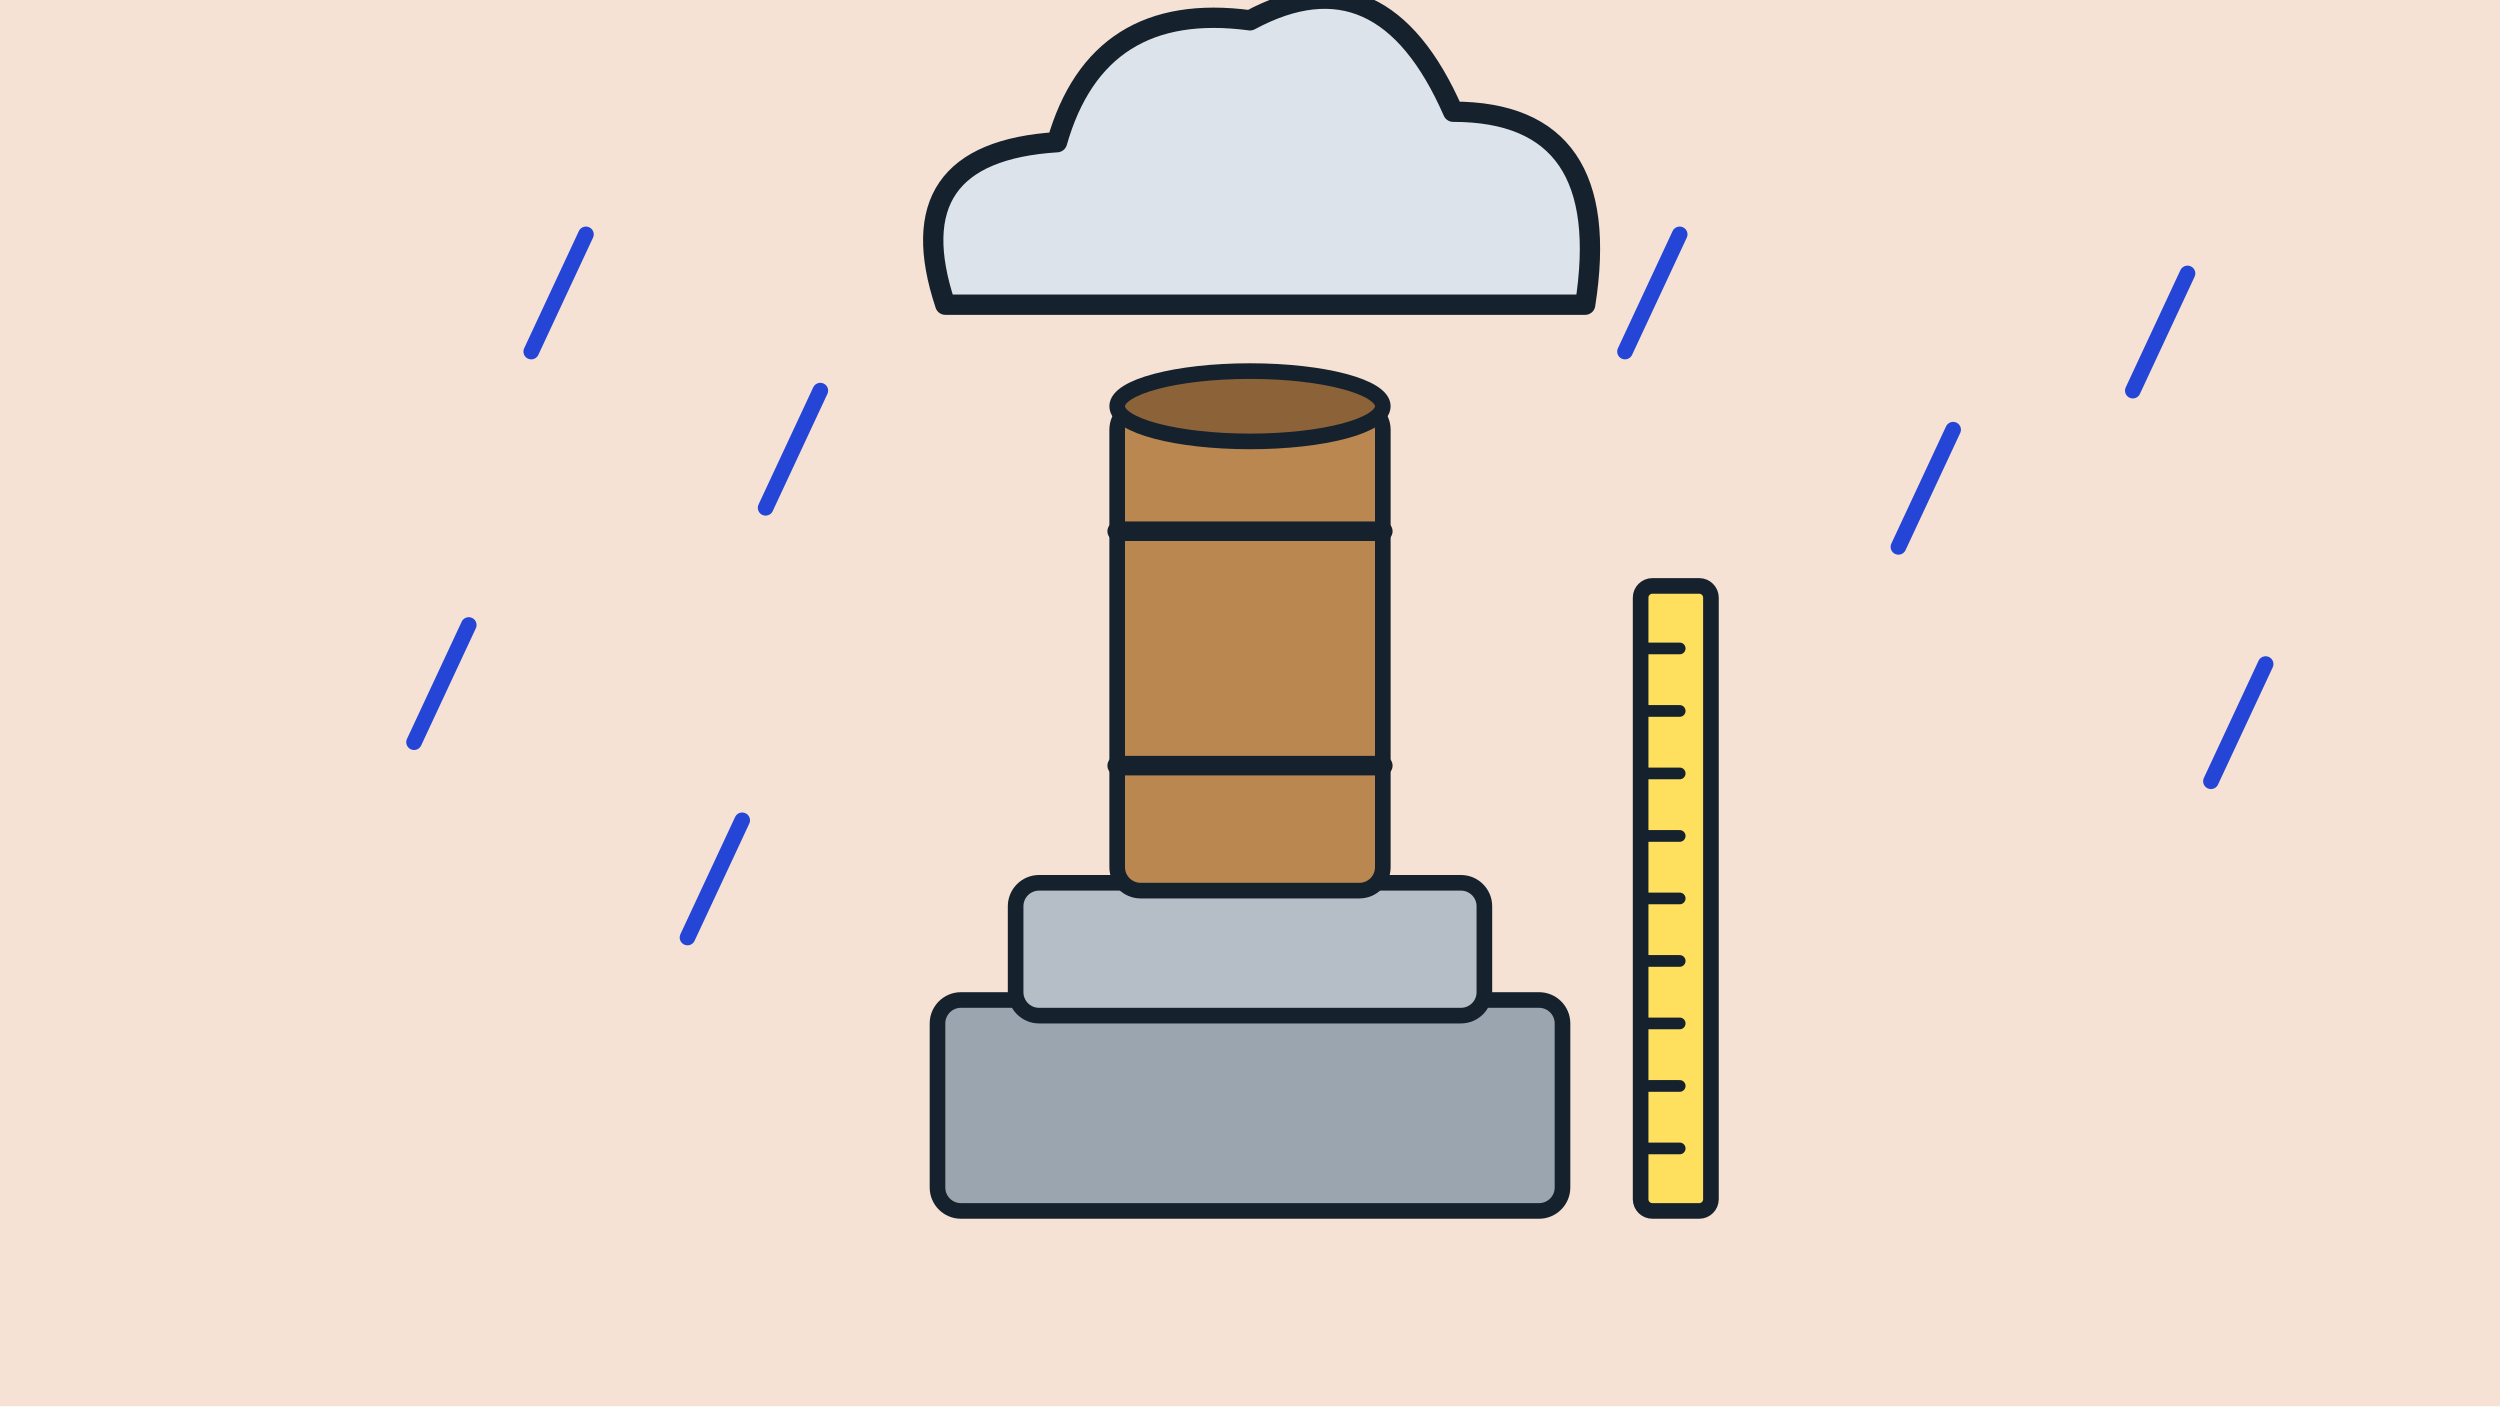
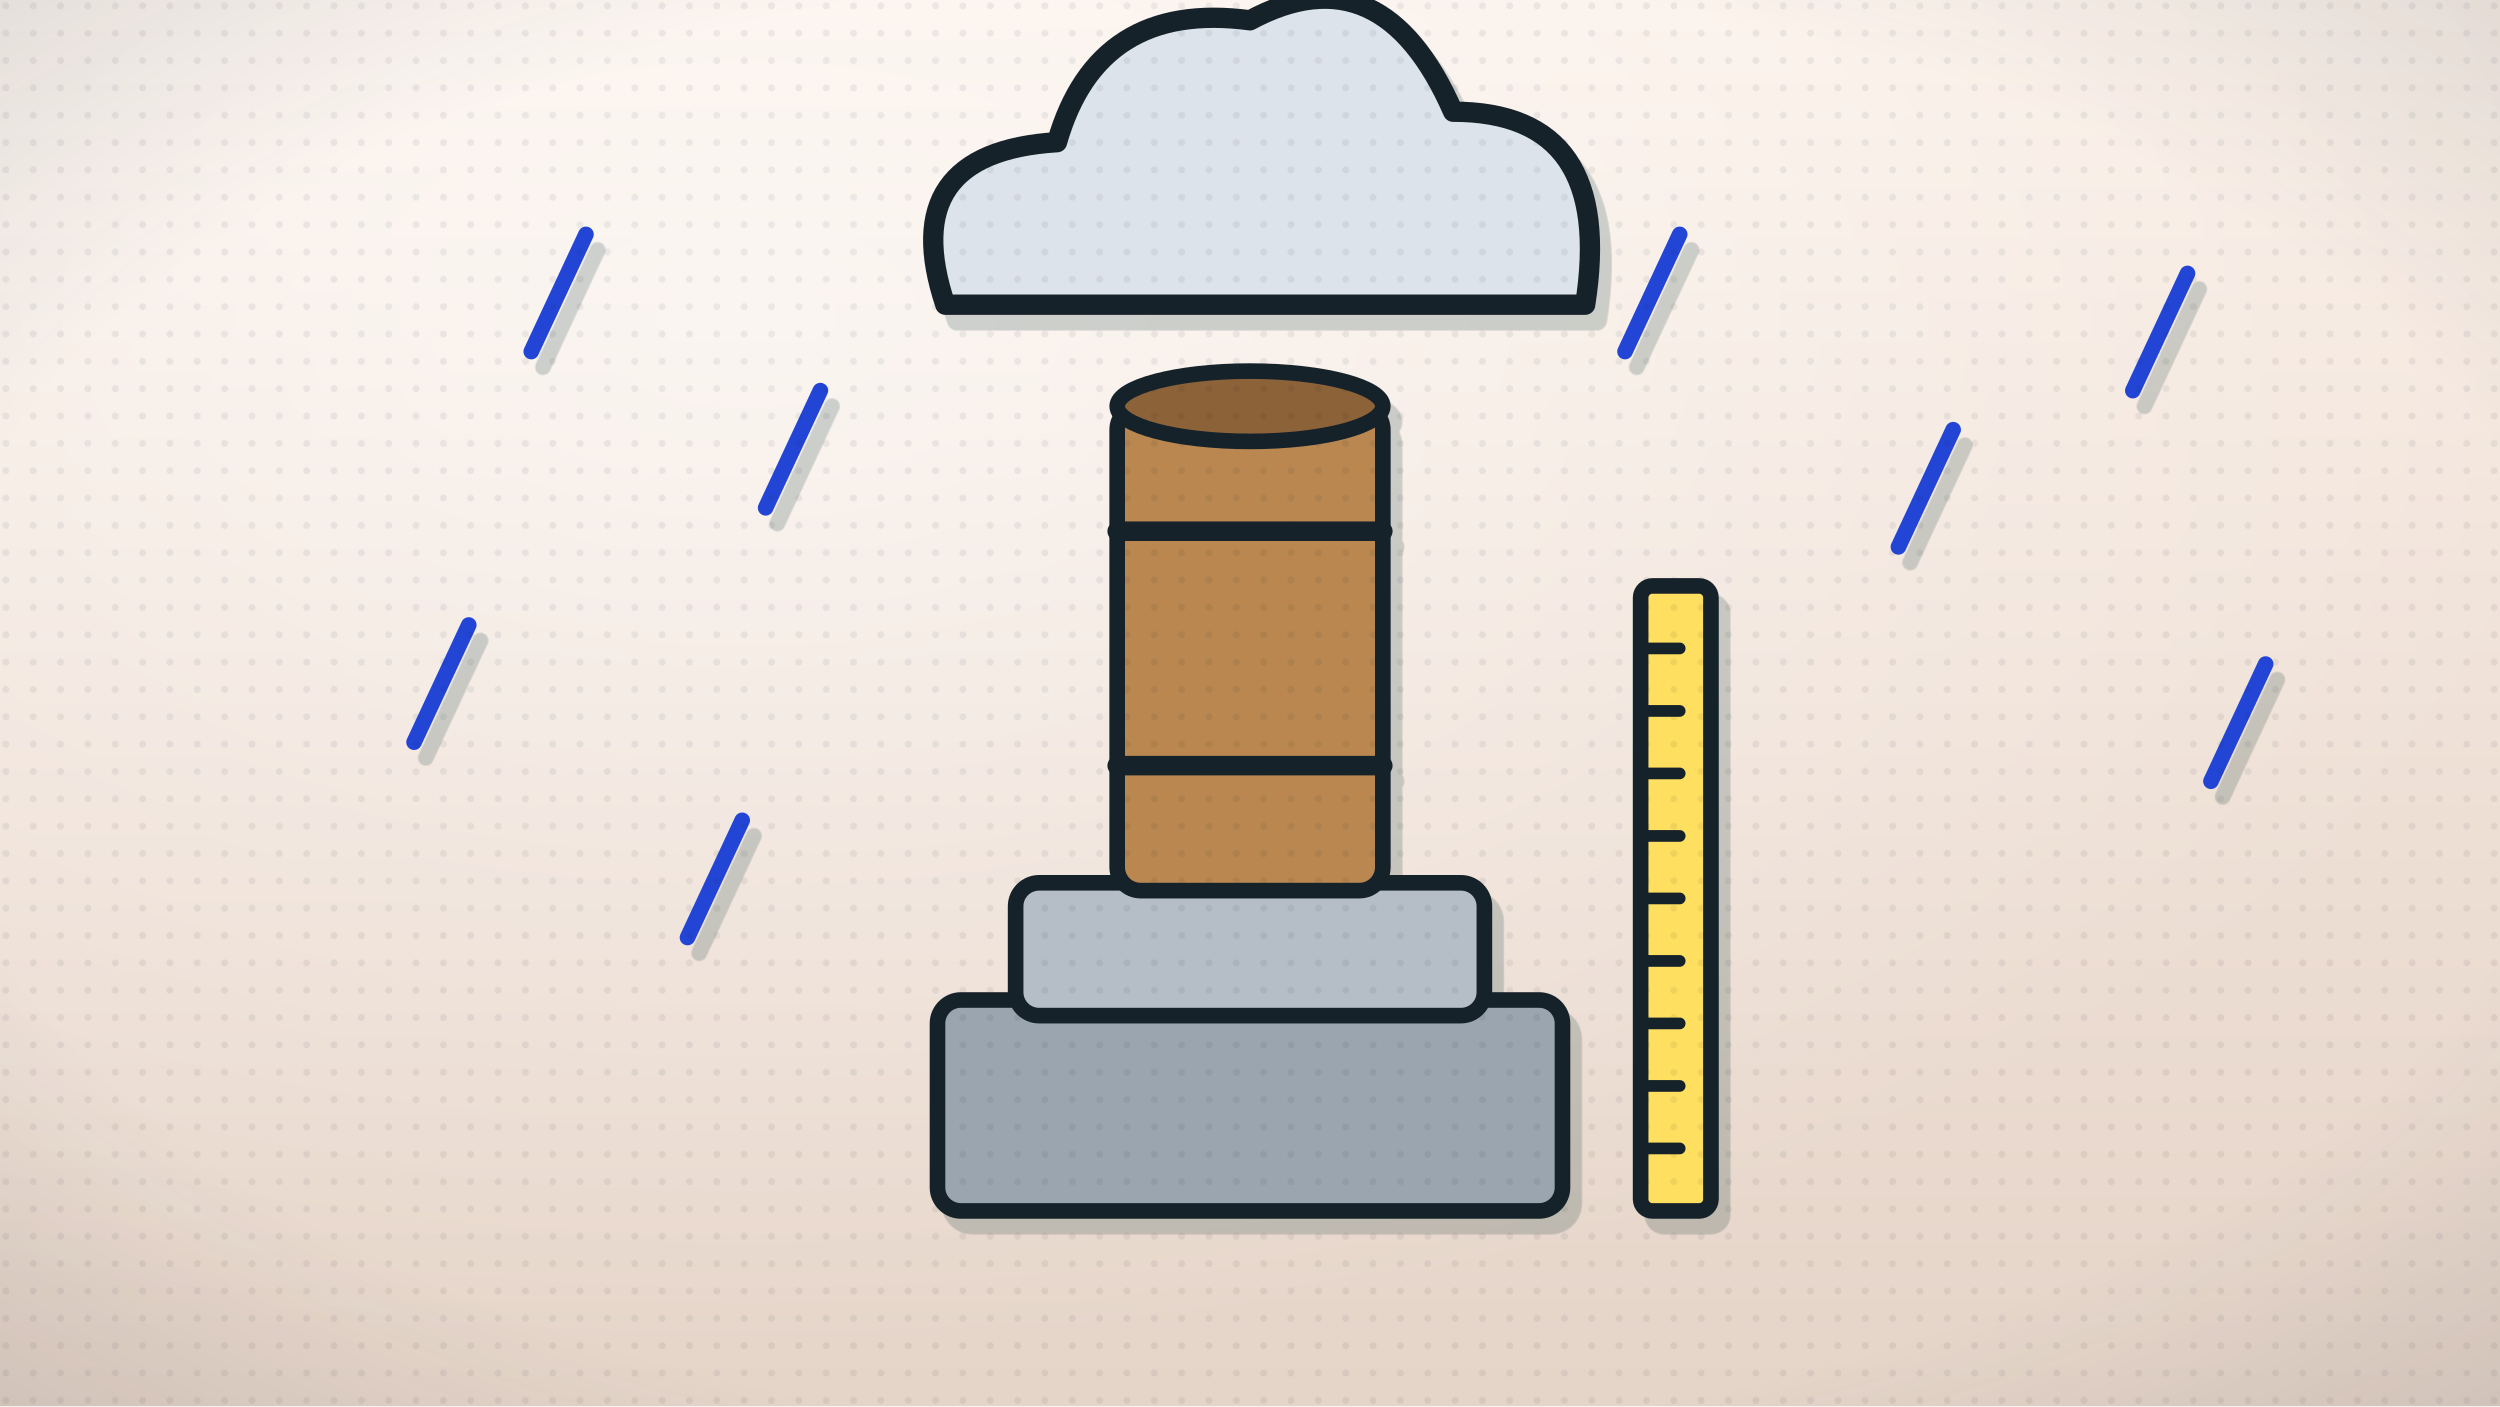
- <svg xmlns="http://www.w3.org/2000/svg" viewBox="0 0 640 360" role="img" aria-label="비가 내리는 가운데 돌 받침 위에 놓인 측우기와 자">
-   <rect width="640" height="360" fill="#F5E2D4" />
-   <g stroke="#15212C" stroke-width="4" stroke-linejoin="round" stroke-linecap="round">
-     <g transform="translate(320 52) scale(1.3)">
-       <path d="M-60 20 Q-70 -10 -38 -12 Q-30 -40 0 -36 Q26 -50 40 -18 Q72 -18 66 20 Z" fill="#DDE3EA" />
+ <svg xmlns="http://www.w3.org/2000/svg" data-polished="1" viewBox="0 0 640 360" role="img" aria-label="비가 내리는 가운데 돌 받침 위에 놓인 측우기와 자">
+   <defs>
+     <linearGradient id="pbg" x1="0" y1="0" x2="0" y2="1">
+       <stop offset="0" stop-color="#faefe7" />
+       <stop offset="1" stop-color="#e5d4c8" />
+     </linearGradient>
+     <radialGradient id="pglow" cx="0.3" cy="0.22" r="0.75">
+       <stop offset="0" stop-color="#FFFFFF" stop-opacity=".55" />
+       <stop offset="1" stop-color="#FFFFFF" stop-opacity="0" />
+     </radialGradient>
+     <pattern id="pdot" width="7" height="7" patternUnits="userSpaceOnUse">
+       <circle cx="1.5" cy="1.5" r=".9" fill="#15212C" opacity=".07" />
+     </pattern>
+     <filter id="psh" x="-5%" y="-5%" width="115%" height="120%">
+       <feDropShadow dx="3" dy="4" stdDeviation="0" flood-color="#15212C" flood-opacity=".18" />
+     </filter>
+     <radialGradient id="pvig" cx="0.5" cy="0.5" r="0.75">
+       <stop offset=".7" stop-color="#15212C" stop-opacity="0" />
+       <stop offset="1" stop-color="#15212C" stop-opacity=".12" />
+     </radialGradient>
+   </defs>
+   <rect width="640" height="360" fill="url(#pbg)" />
+   <rect width="640" height="360" fill="url(#pglow)" />
+   <g filter="url(#psh)">
+     <g stroke="#15212C" stroke-width="4" stroke-linejoin="round" stroke-linecap="round">
+       <g transform="translate(320 52) scale(1.3)">
+         <path d="M-60 20 Q-70 -10 -38 -12 Q-30 -40 0 -36 Q26 -50 40 -18 Q72 -18 66 20 Z" fill="#DDE3EA" />
+       </g>
+       <path d="M150 60 L136 90" fill="none" stroke-width="4" stroke="#2445D6" />
+       <path d="M210 100 L196 130" fill="none" stroke-width="4" stroke="#2445D6" />
+       <path d="M430 60 L416 90" fill="none" stroke-width="4" stroke="#2445D6" />
+       <path d="M500 110 L486 140" fill="none" stroke-width="4" stroke="#2445D6" />
+       <path d="M560 70 L546 100" fill="none" stroke-width="4" stroke="#2445D6" />
+       <path d="M120 160 L106 190" fill="none" stroke-width="4" stroke="#2445D6" />
+       <path d="M580 170 L566 200" fill="none" stroke-width="4" stroke="#2445D6" />
+       <path d="M190 210 L176 240" fill="none" stroke-width="4" stroke="#2445D6" />
+       <rect x="240" y="256" width="160" height="54" rx="6" fill="#9AA5AF" />
+       <rect x="260" y="226" width="120" height="34" rx="6" fill="#B5BEC7" />
+       <rect x="286" y="104" width="68" height="124" rx="6" fill="#B9874F" />
+       <path d="M286 136 L354 136" fill="none" stroke-width="5" />
+       <path d="M286 196 L354 196" fill="none" stroke-width="5" />
+       <ellipse cx="320" cy="104" rx="34" ry="9" fill="#8C6238" />
+       <rect x="420" y="150" width="18" height="160" rx="3" fill="#FFDF5E" />
+       <path d="M420 166 L430 166" fill="none" stroke-width="3" />
+       <path d="M420 182 L430 182" fill="none" stroke-width="3" />
+       <path d="M420 198 L430 198" fill="none" stroke-width="3" />
+       <path d="M420 214 L430 214" fill="none" stroke-width="3" />
+       <path d="M420 230 L430 230" fill="none" stroke-width="3" />
+       <path d="M420 246 L430 246" fill="none" stroke-width="3" />
+       <path d="M420 262 L430 262" fill="none" stroke-width="3" />
+       <path d="M420 278 L430 278" fill="none" stroke-width="3" />
+       <path d="M420 294 L430 294" fill="none" stroke-width="3" />
    </g>
-     <path d="M150 60 L136 90" fill="none" stroke-width="4" stroke="#2445D6" />
-     <path d="M210 100 L196 130" fill="none" stroke-width="4" stroke="#2445D6" />
-     <path d="M430 60 L416 90" fill="none" stroke-width="4" stroke="#2445D6" />
-     <path d="M500 110 L486 140" fill="none" stroke-width="4" stroke="#2445D6" />
-     <path d="M560 70 L546 100" fill="none" stroke-width="4" stroke="#2445D6" />
-     <path d="M120 160 L106 190" fill="none" stroke-width="4" stroke="#2445D6" />
-     <path d="M580 170 L566 200" fill="none" stroke-width="4" stroke="#2445D6" />
-     <path d="M190 210 L176 240" fill="none" stroke-width="4" stroke="#2445D6" />
-     <rect x="240" y="256" width="160" height="54" rx="6" fill="#9AA5AF" />
-     <rect x="260" y="226" width="120" height="34" rx="6" fill="#B5BEC7" />
-     <rect x="286" y="104" width="68" height="124" rx="6" fill="#B9874F" />
-     <path d="M286 136 L354 136" fill="none" stroke-width="5" />
-     <path d="M286 196 L354 196" fill="none" stroke-width="5" />
-     <ellipse cx="320" cy="104" rx="34" ry="9" fill="#8C6238" />
-     <rect x="420" y="150" width="18" height="160" rx="3" fill="#FFDF5E" />
-     <path d="M420 166 L430 166" fill="none" stroke-width="3" />
-     <path d="M420 182 L430 182" fill="none" stroke-width="3" />
-     <path d="M420 198 L430 198" fill="none" stroke-width="3" />
-     <path d="M420 214 L430 214" fill="none" stroke-width="3" />
-     <path d="M420 230 L430 230" fill="none" stroke-width="3" />
-     <path d="M420 246 L430 246" fill="none" stroke-width="3" />
-     <path d="M420 262 L430 262" fill="none" stroke-width="3" />
-     <path d="M420 278 L430 278" fill="none" stroke-width="3" />
-     <path d="M420 294 L430 294" fill="none" stroke-width="3" />
  </g>
+   <rect width="640" height="360" fill="url(#pdot)" pointer-events="none" />
+   <rect width="640" height="360" fill="url(#pvig)" pointer-events="none" />
</svg>
